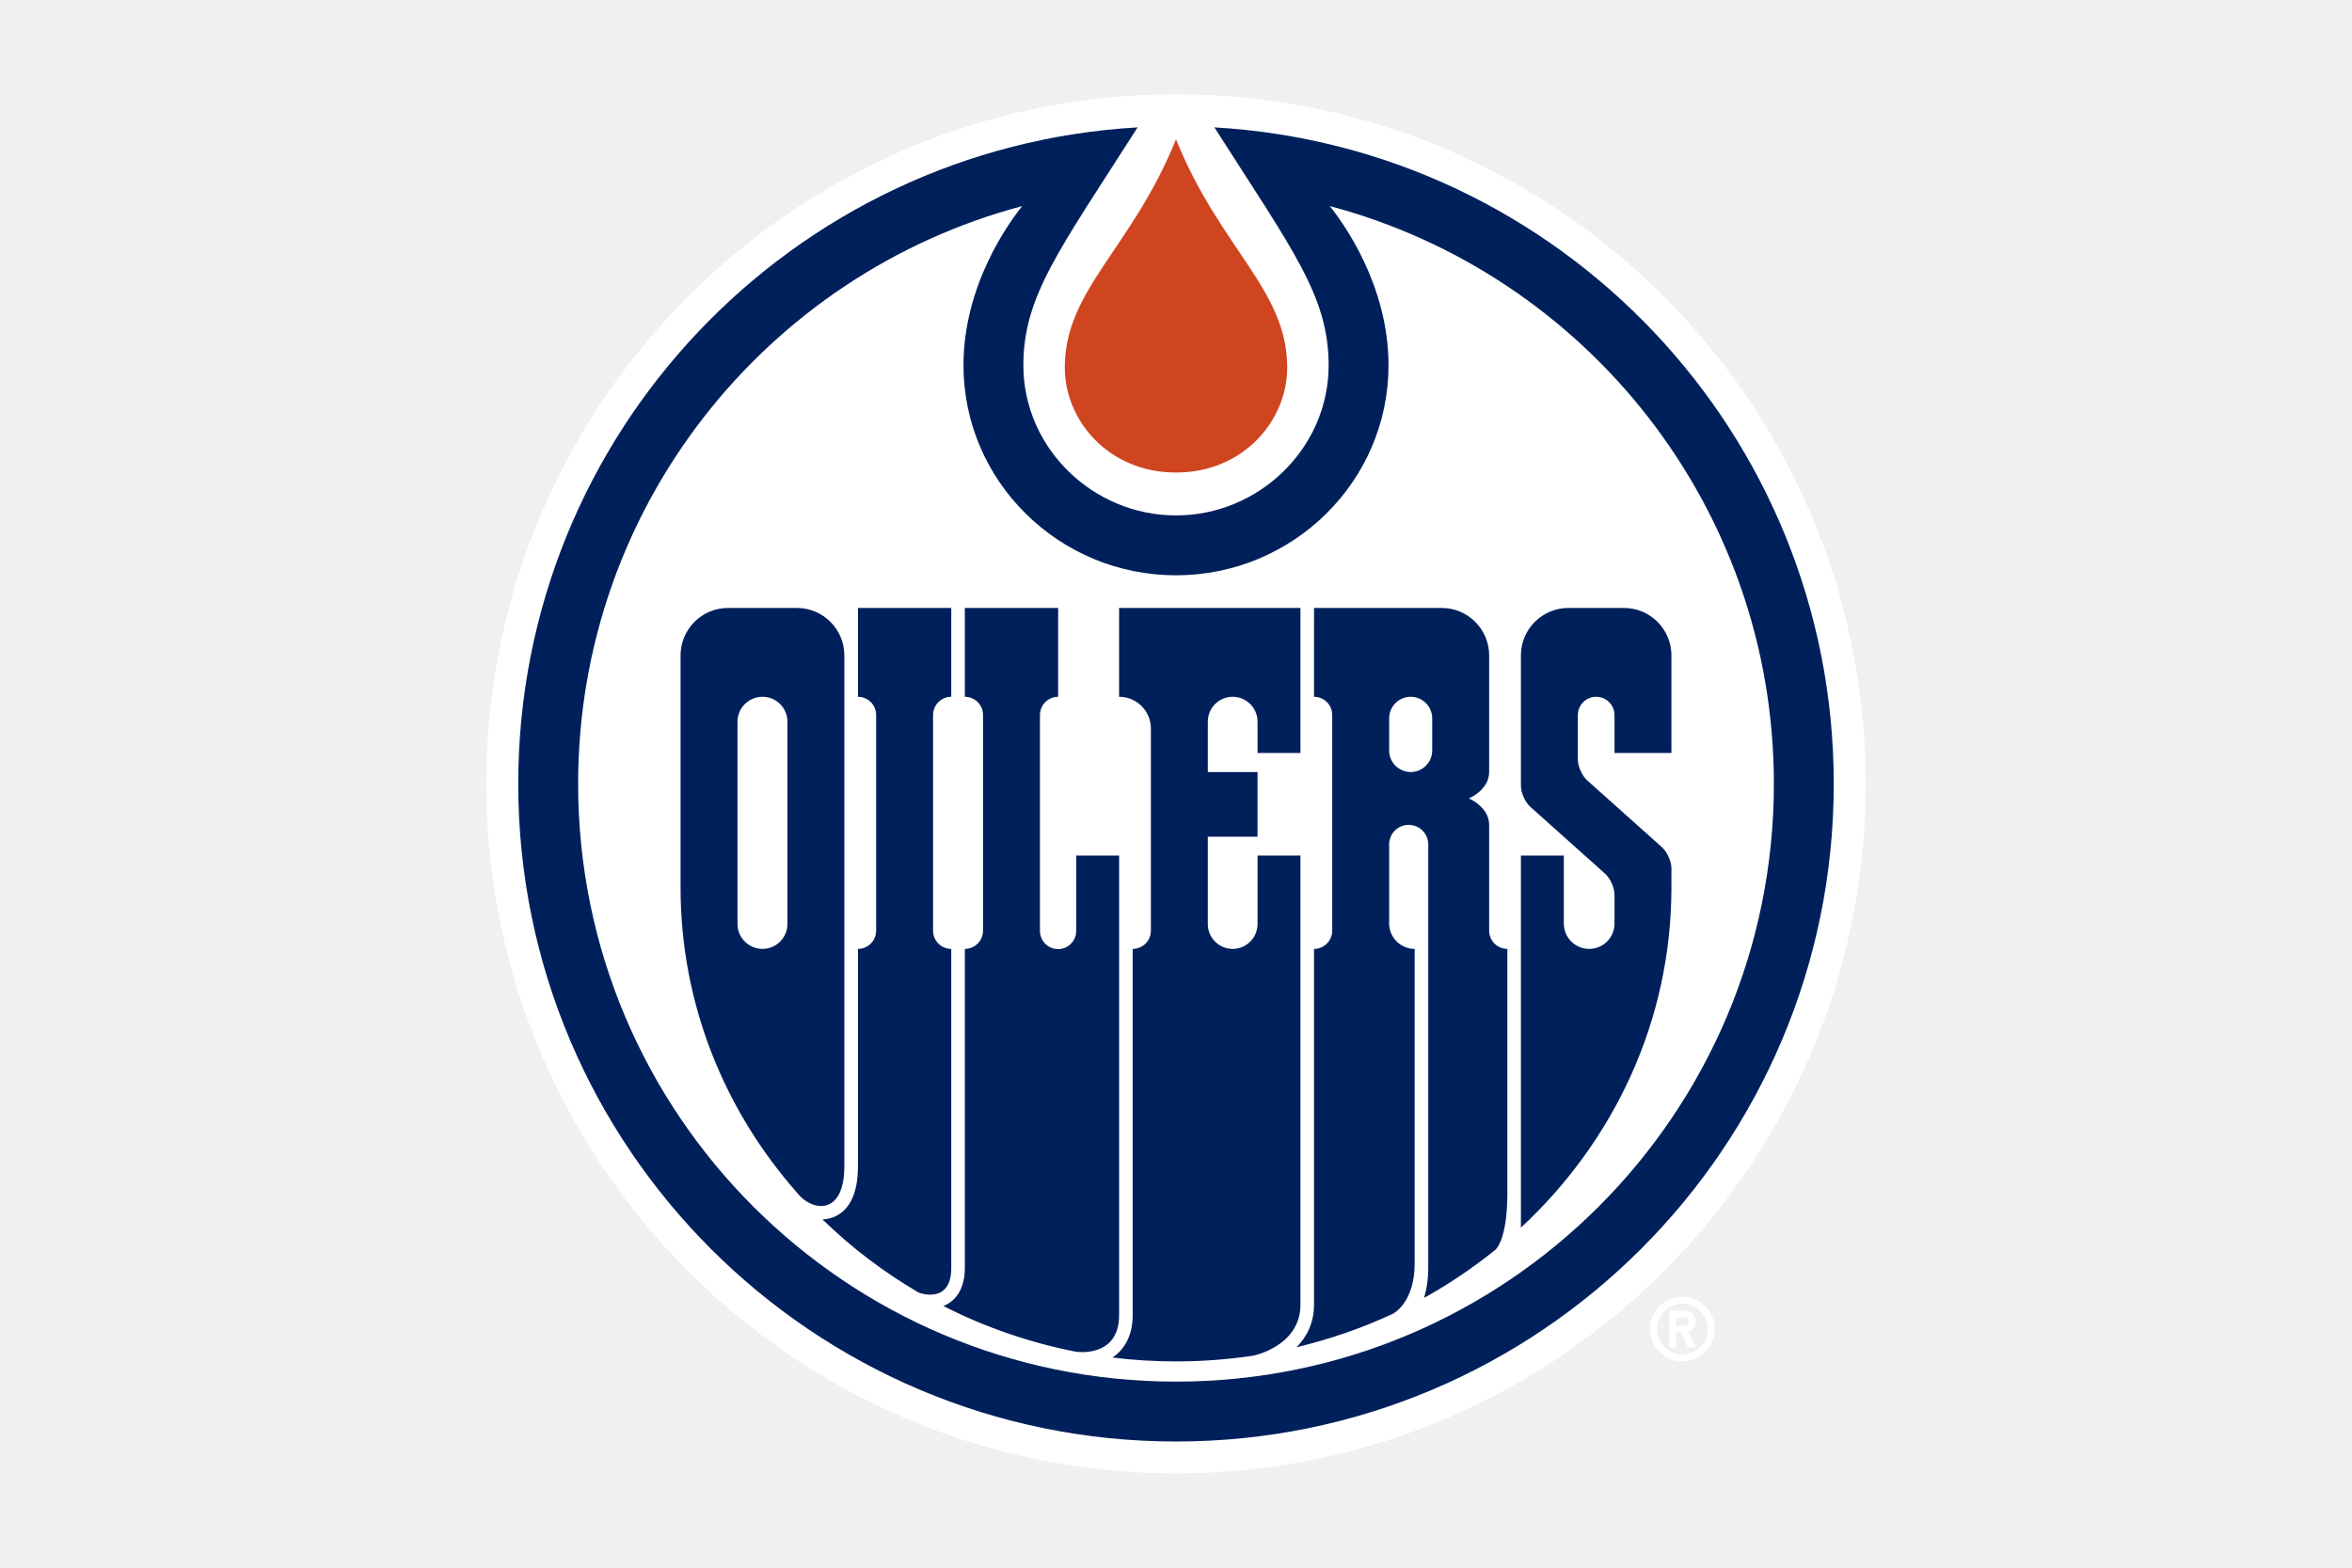
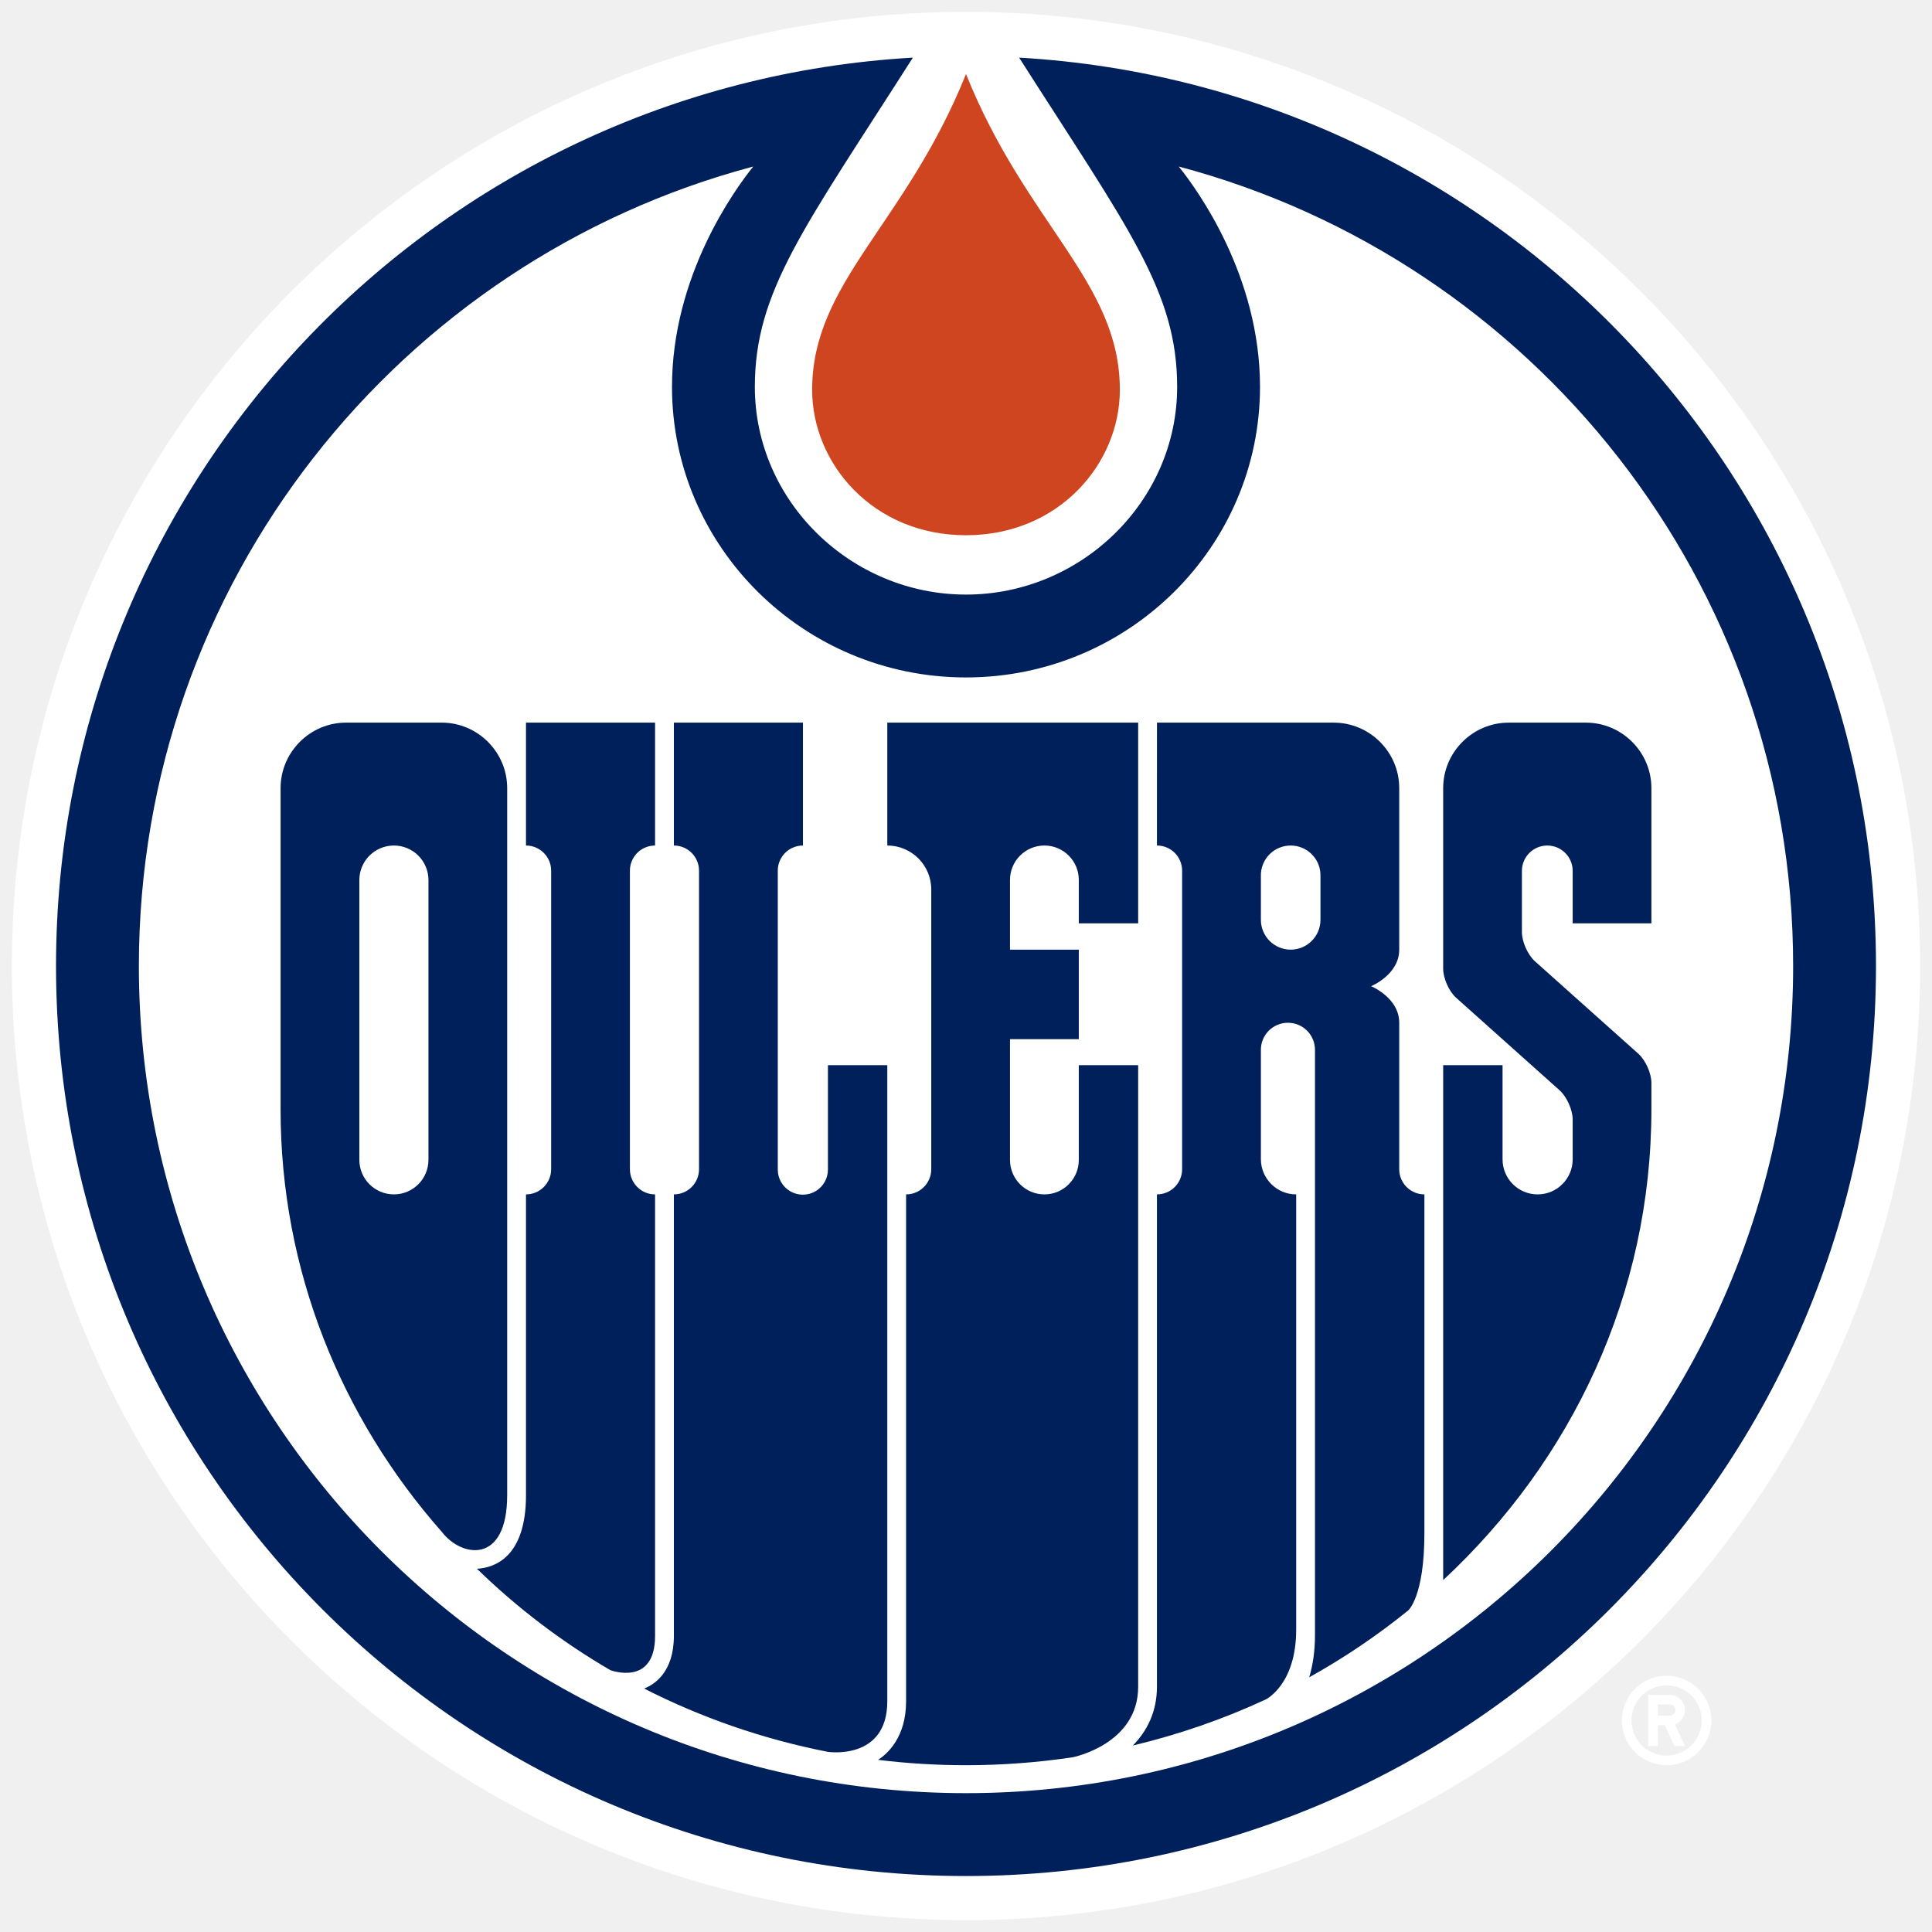
- <svg xmlns="http://www.w3.org/2000/svg" viewBox="0 0 960 640">
+ <svg xmlns="http://www.w3.org/2000/svg" viewBox="195 35 570 570">
  <path fill="#fff" d="M686.699 529.396c-7.285 0-13.199 5.907-13.199 13.197 0 7.282 5.914 13.196 13.199 13.196s13.191-5.914 13.191-13.195c0-7.291-5.905-13.198-13.191-13.198m0 23.562a10.35 10.35 0 0 1-9.578-6.397 10.4 10.4 0 0 1-.786-3.968 10.35 10.35 0 0 1 10.364-10.358c5.727 0 10.363 4.631 10.363 10.358s-4.636 10.365-10.363 10.365Zm5.423-13.424a4.5 4.5 0 0 0-1.313-3.163 4.5 4.5 0 0 0-1.452-.969 4.5 4.5 0 0 0-1.713-.339h-6.358v15.063h2.826v-6.117h2.028l2.856 6.117h3.126l-2.983-6.379a4.48 4.48 0 0 0 2.983-4.213m-4.478 1.647h-3.532v-3.296h3.531c.909 0 1.652.738 1.652 1.65a1.65 1.65 0 0 1-1.652 1.646z" />
  <path fill="#fff" d="M480 601.5c155.471 0 281.5-126.027 281.5-281.5S635.471 38.5 480 38.5 198.5 164.543 198.5 320 324.531 601.5 480 601.5" />
  <path fill="#00205b" d="M495.67 52c32.141 50.369 46.627 68.936 46.627 97.132 0 33.847-28.445 61.289-62.296 61.289s-62.297-27.442-62.297-61.289c0-28.196 14.485-46.763 46.625-97.131-140.977 8.11-252.8 124.988-252.8 267.998 0 148.281 120.197 268.488 268.472 268.488S748.473 468.28 748.473 319.999c0-143.01-111.822-259.887-252.803-267.998m-15.669 512.035c-134.777 0-244.028-109.266-244.028-244.036 0-113.061 76.907-208.161 181.257-235.867-5.544 6.898-23.97 32.28-23.97 64.999 0 47.274 38.912 85.734 86.741 85.734s86.74-38.46 86.74-85.734c0-32.719-18.434-58.101-23.97-64.999C647.127 111.84 724.031 206.938 724.031 320c0 134.77-109.26 244.036-244.03 244.036" />
  <path fill="#00205b" d="M530.797 349.264H513.28v27.964c0 5.605-4.544 10.155-10.153 10.155-5.593 0-10.145-4.55-10.145-10.155v-35.64h20.298v-26.413h-20.298v-20.571c0-5.605 4.552-10.149 10.145-10.149 5.609 0 10.153 4.544 10.153 10.149v12.813h17.517v-59.218h-74.019v36.256c7.162 0 12.974 5.797 12.974 12.975v82.527a7.43 7.43 0 0 1-7.427 7.427v149.547c0 10.684-5.586 15.555-8.256 17.28A212 212 0 0 0 480 555.79c10.725 0 21.259-.81 31.538-2.35 0 0 19.258-3.82 19.258-20.802z" />
  <path fill="#00205b" d="M456.78 349.264h-17.512v30.718a7.4 7.4 0 1 1-14.799.001v-88.098a7.42 7.42 0 0 1 4.585-6.866 7.4 7.4 0 0 1 2.844-.565v-36.256h-38.084v36.256a7.424 7.424 0 0 1 7.421 7.431v88.071c0 4.099-3.325 7.427-7.421 7.427v130.258c0 10.878-5.954 14.447-8.782 15.532 16.8 8.559 35.012 14.919 54.207 18.678 0 0 17.541 2.672 17.541-14.922z" />
  <path fill="#00205b" d="M388.266 517.641V387.384c-4.1 0-7.424-3.329-7.424-7.43v-88.069a7.42 7.42 0 0 1 4.582-6.864 7.4 7.4 0 0 1 2.842-.566v-36.259h-38.081v36.259a7.425 7.425 0 0 1 7.422 7.43v88.068c0 4.101-3.327 7.43-7.422 7.43v88.732c0 18.524-9.507 21.457-14.469 21.715a202.3 202.3 0 0 0 39.363 29.919s13.188 4.987 13.188-10.108m293.947-210.225v-39.895c0-10.625-8.69-19.32-19.316-19.32H640.1c-10.624 0-19.317 8.695-19.317 19.32v53.285c0 2.838 1.724 6.709 3.843 8.587l30.518 27.293c2.115 1.896 3.844 5.771 3.844 8.595v11.762c0 5.713-4.639 10.34-10.349 10.34s-10.339-4.627-10.339-10.34v-27.776h-17.518v151.902c37.876-35.158 61.432-84.354 61.432-138.832v-7.85c0-2.832-1.723-6.689-3.829-8.584l-30.526-27.29c-2.122-1.903-3.849-5.759-3.849-8.598v-18.083c0-4.123 3.36-7.476 7.495-7.476 4.128 0 7.483 3.352 7.483 7.476v15.485h23.226z" />
  <path fill="#00205b" d="M344.634 476.115V267.524c0-10.632-8.689-19.327-19.315-19.327h-28.216c-10.626 0-19.323 8.695-19.323 19.327v94.812c0 47.494 17.9 90.97 47.575 124.621 5.802 7.566 19.279 9.729 19.279-10.842m-23.227-98.926c0 5.626-4.564 10.191-10.192 10.191-5.636 0-10.197-4.565-10.197-10.191v-82.541a10.184 10.184 0 0 1 10.196-10.192 10.183 10.183 0 0 1 10.193 10.193zm286.408 2.764v-43.206c0-7.399-8.3-10.789-8.3-10.789s8.3-3.391 8.3-10.782v-47.655c0-10.627-8.697-19.32-19.318-19.32h-52.156l-.007 36.254a7.42 7.42 0 0 1 7.429 7.43v88.068a7.42 7.42 0 0 1-7.429 7.43v145.254c0 7.529-3.032 13.211-7.126 17.354 13.692-3.284 26.833-7.834 39.274-13.627 0 0 8.934-4.338 8.934-20.597V387.383c-5.758 0-10.416-4.669-10.416-10.417v-32.234a7.97 7.97 0 0 1 7.973-7.985 7.98 7.98 0 0 1 5.65 2.335 7.98 7.98 0 0 1 2.337 5.65v172.71c0 4.886-.672 8.976-1.703 12.417a204.3 204.3 0 0 0 29.193-19.718s4.794-3.971 4.794-22.854v-99.904a7.44 7.44 0 0 1-5.253-2.176 7.4 7.4 0 0 1-1.611-2.41 7.4 7.4 0 0 1-.565-2.844m-23.237-73.574c0 4.856-3.932 8.797-8.79 8.797-4.855 0-8.788-3.941-8.788-8.797v-13.134a8.774 8.774 0 0 1 5.424-8.121 8.8 8.8 0 0 1 6.729-.001 8.784 8.784 0 0 1 5.425 8.121z" />
  <path fill="#cf4520" d="M525.391 150.02c0-31.797-27.583-48.782-45.39-93.183-17.81 44.401-45.393 61.385-45.393 93.183 0 21.73 17.947 42.892 45.392 42.892s45.391-21.161 45.391-42.892" />
</svg>
